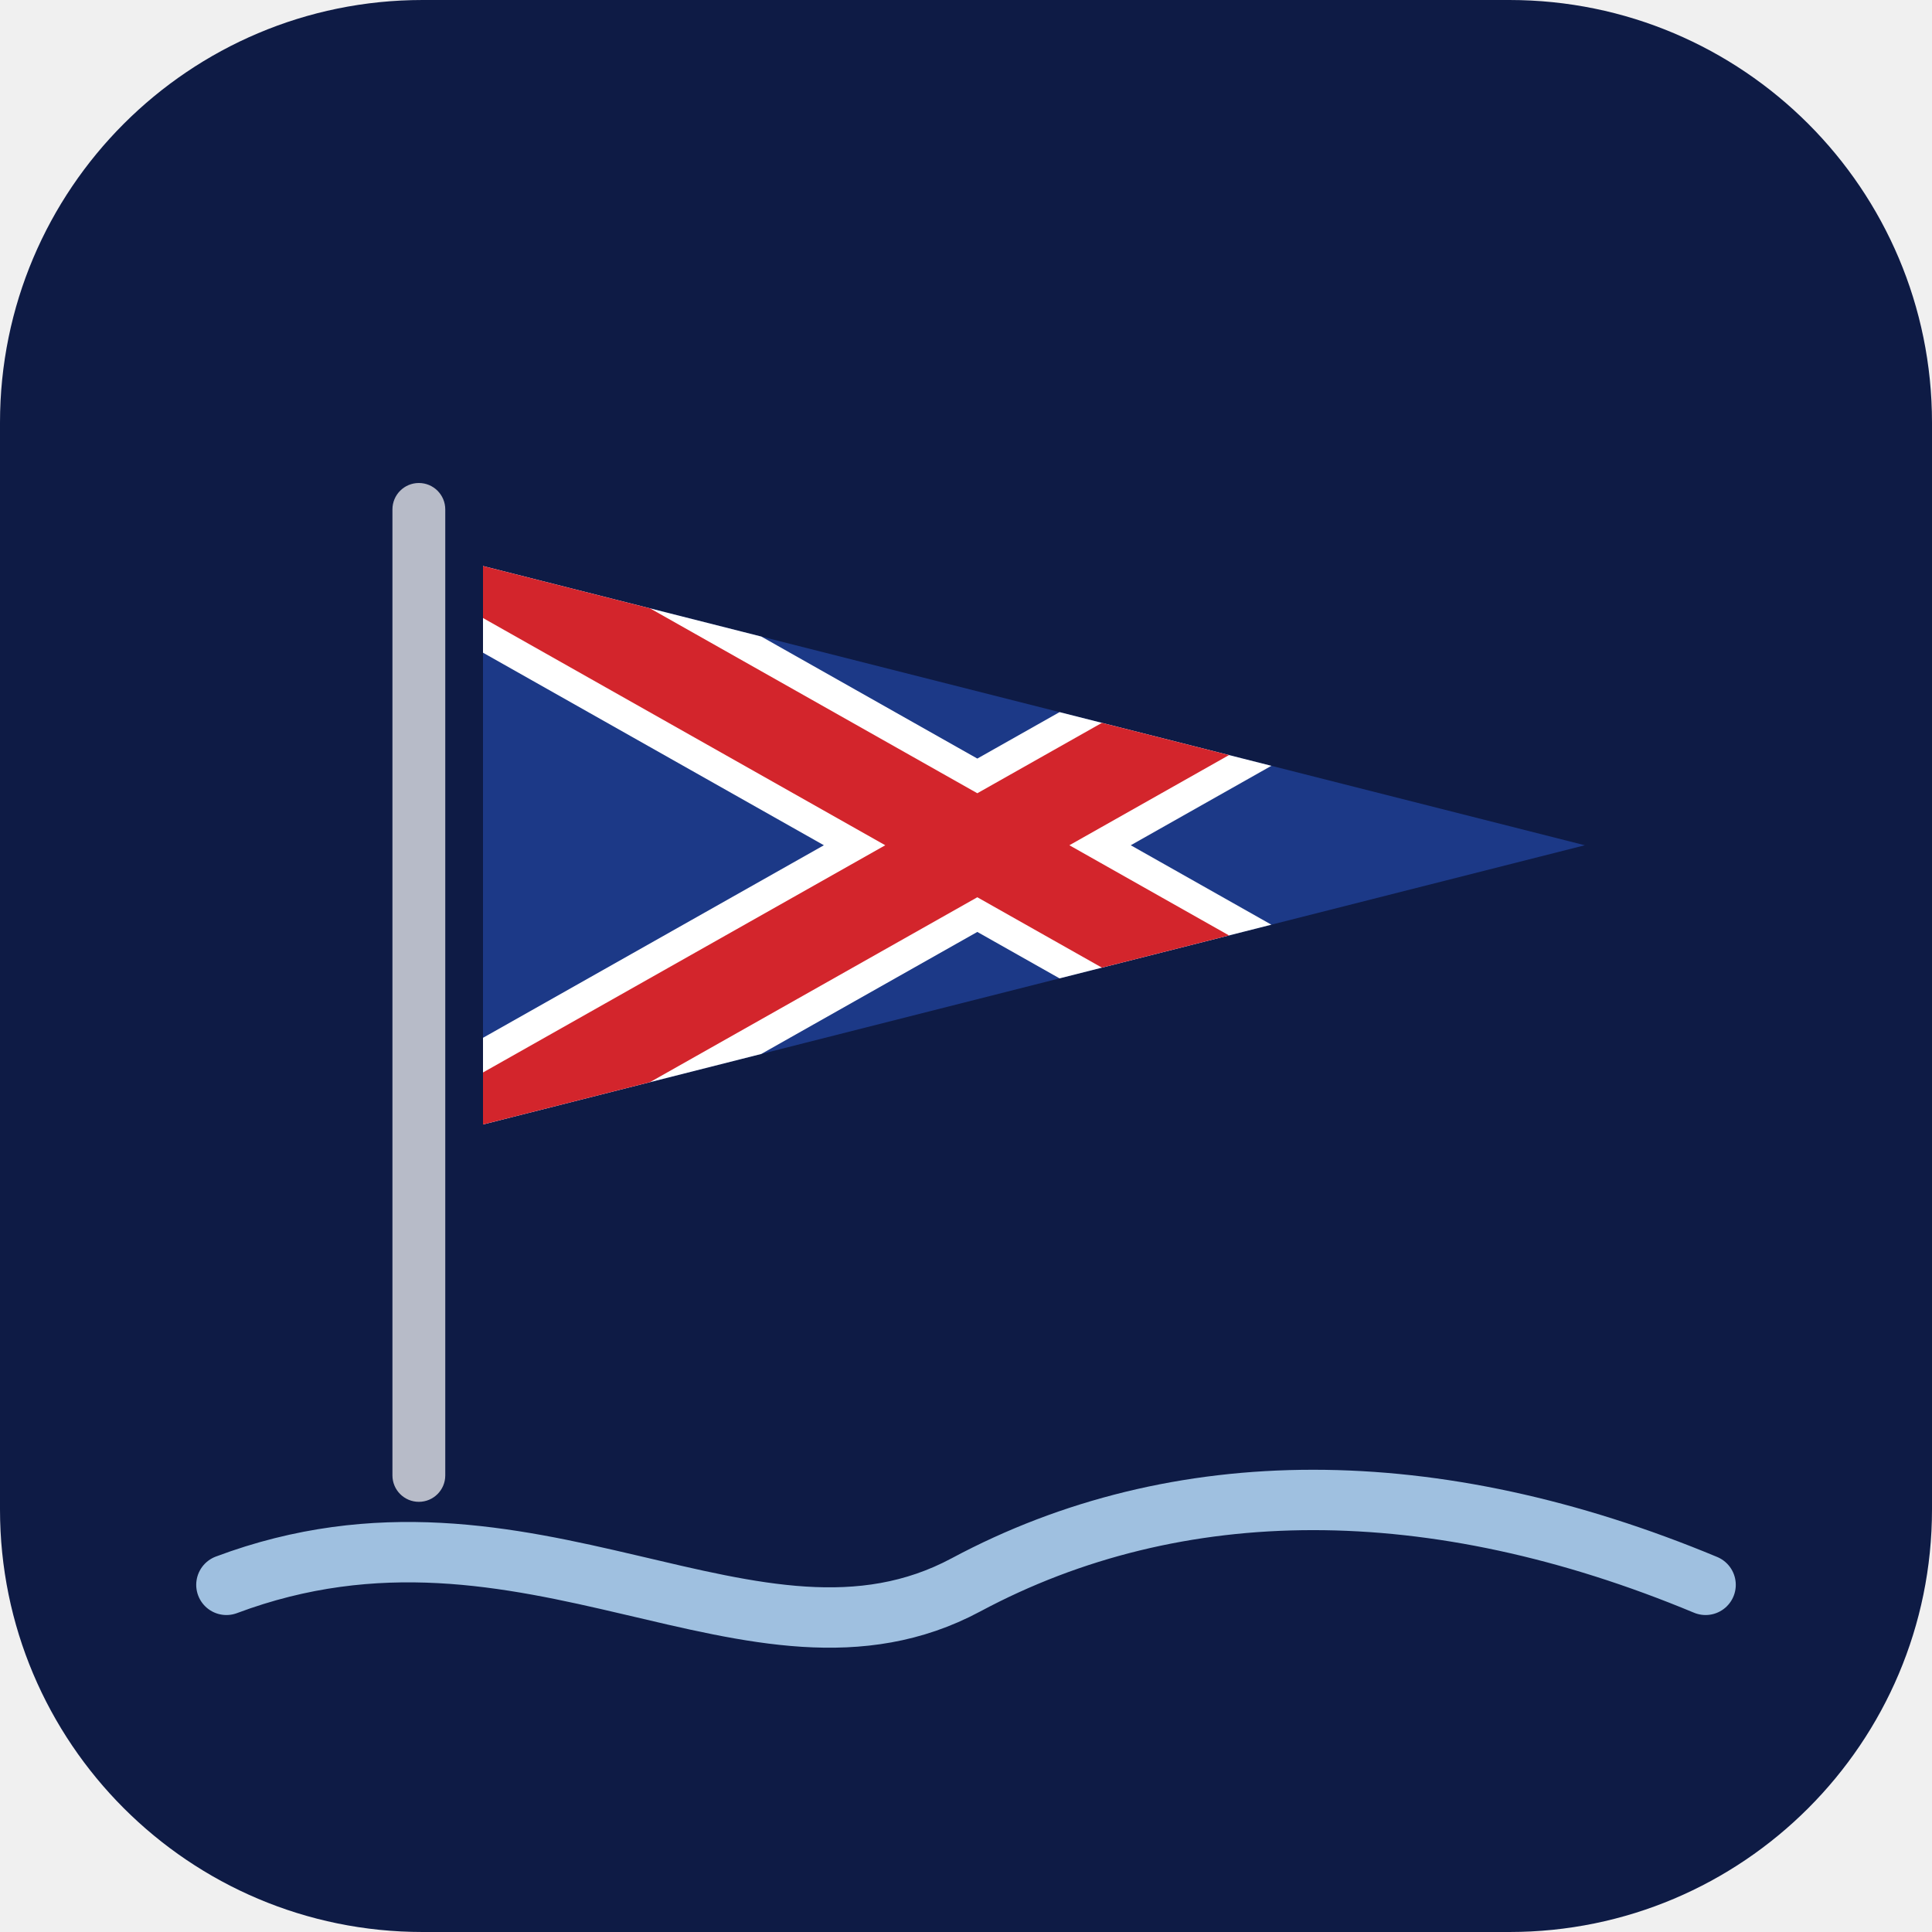
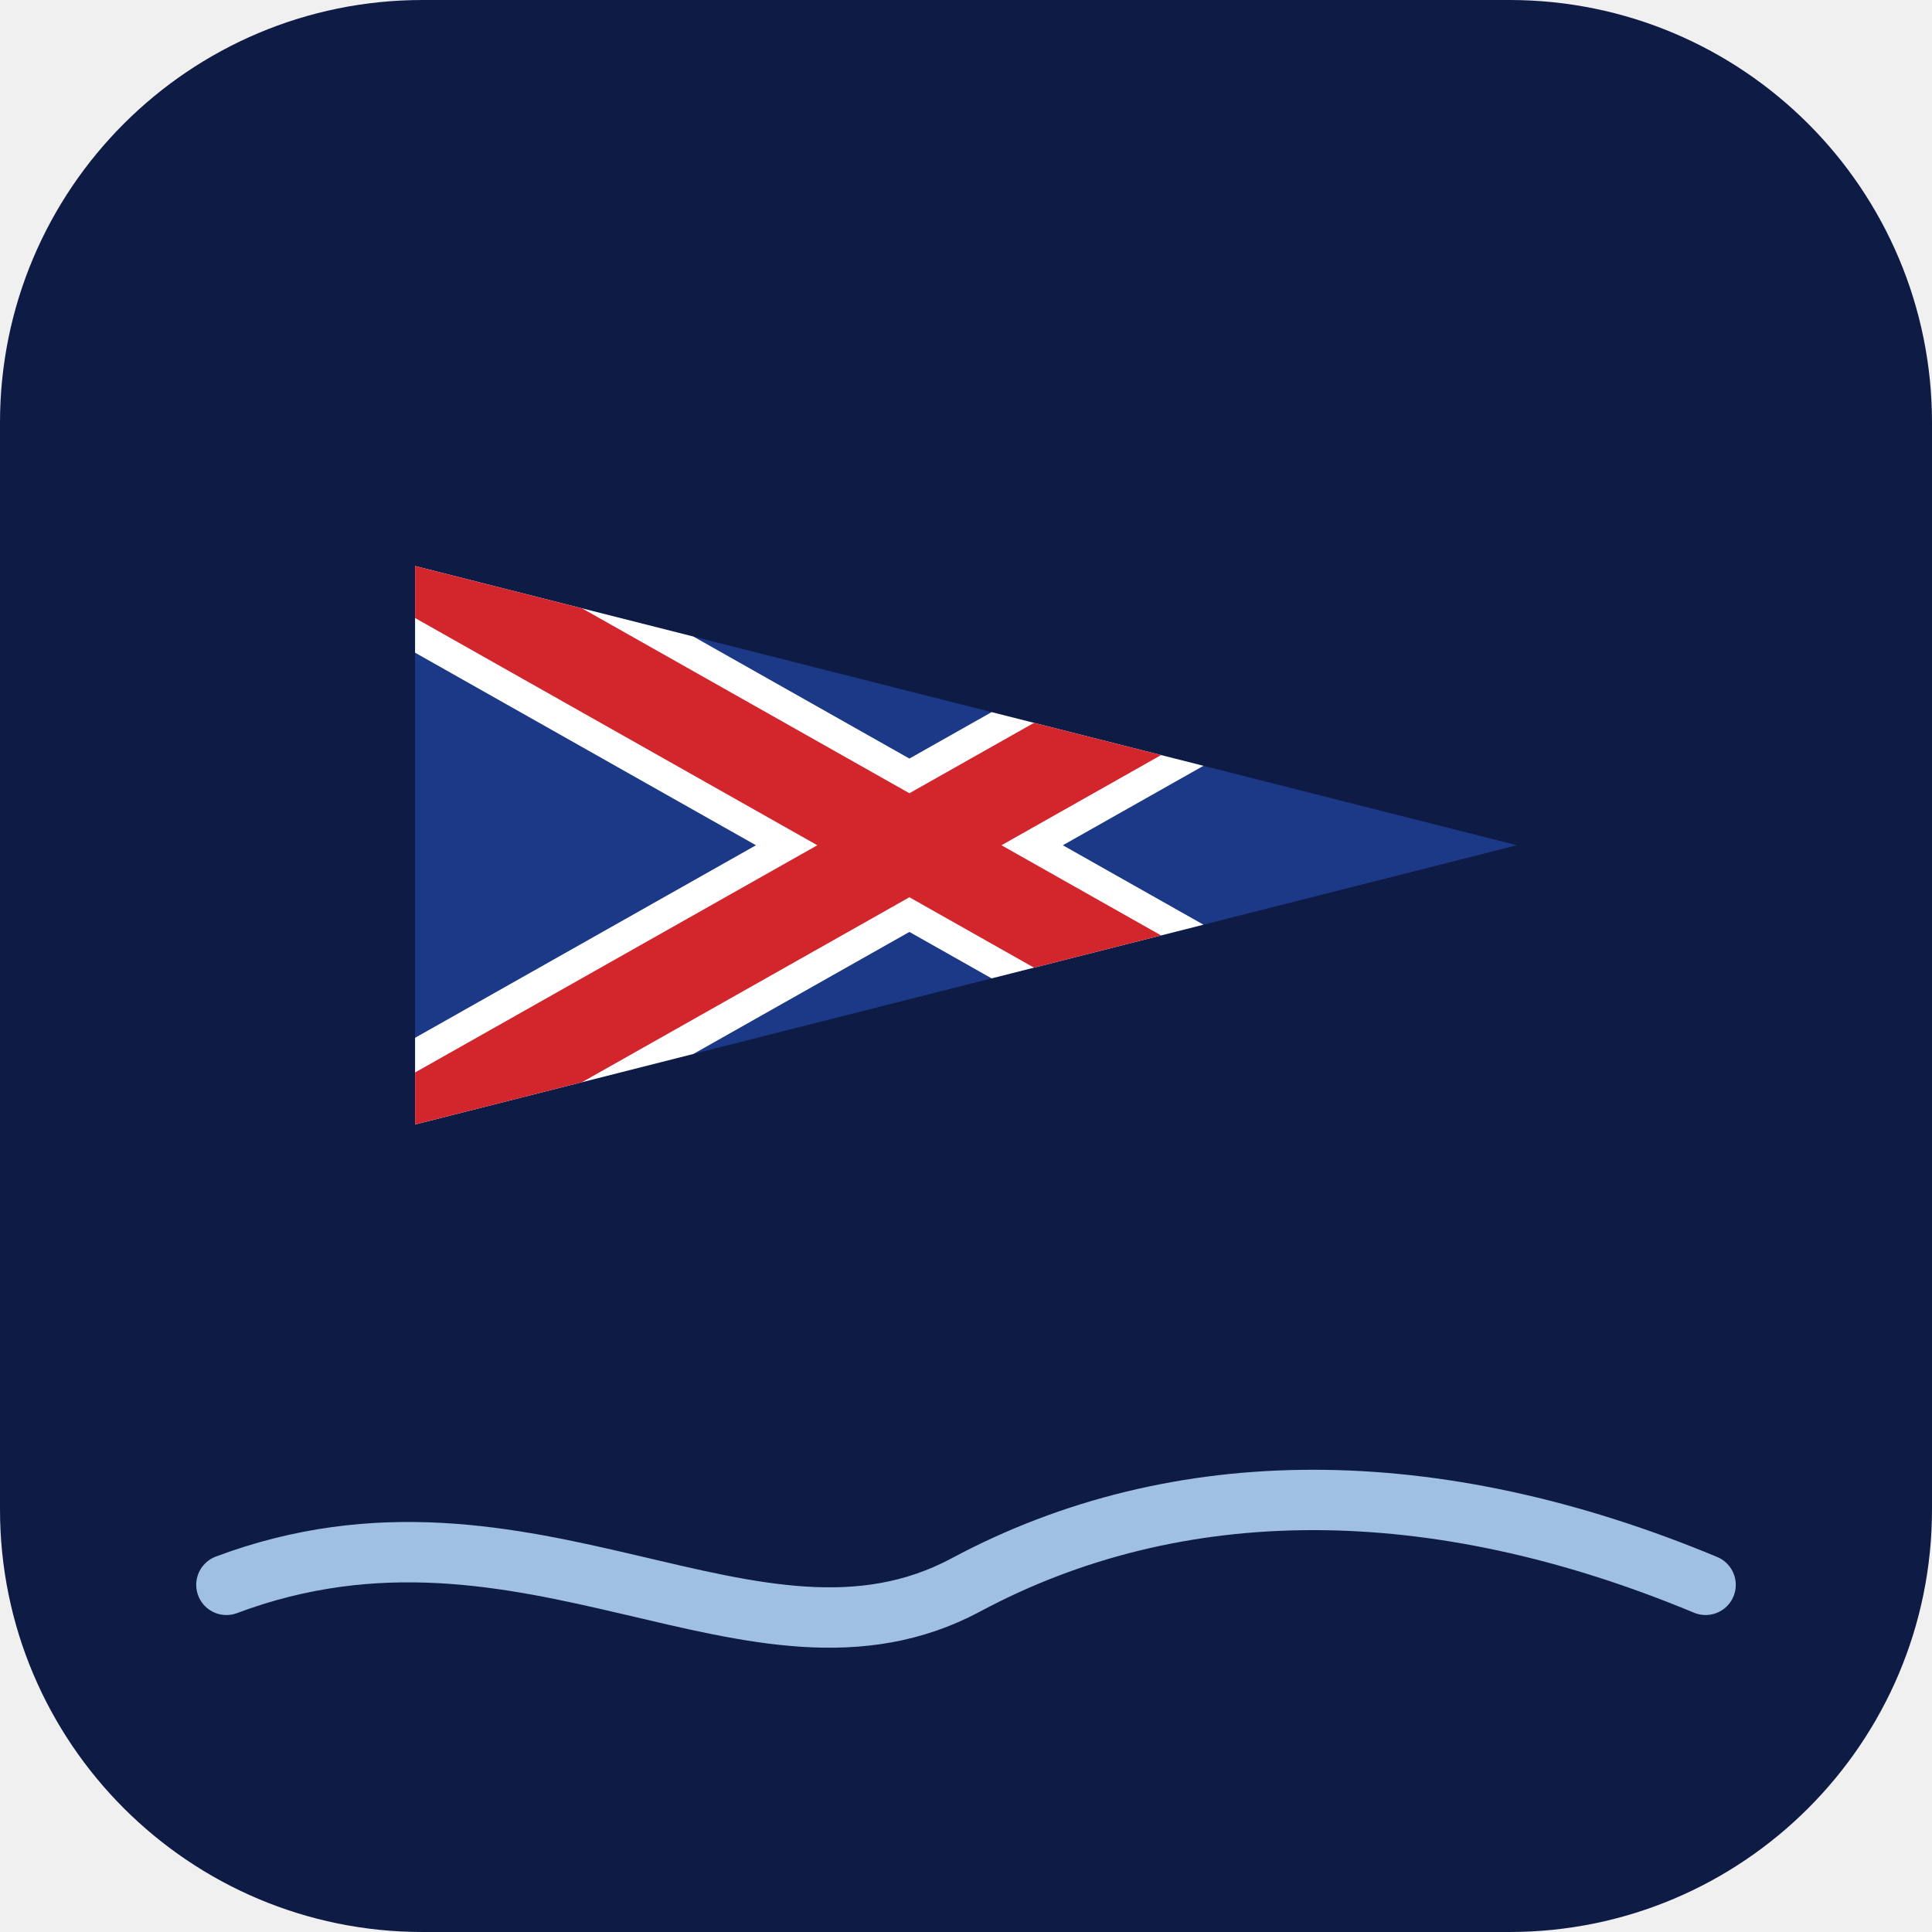
<svg xmlns="http://www.w3.org/2000/svg" viewBox="0 0 512 512">
  <defs>
    <clipPath id="c">
-       <path d="M128 150L420 224L128 298Z" />
+       <path d="M110 150L402 224L110 298Z" />
    </clipPath>
  </defs>
  <rect width="512" height="512" rx="112" fill="#0e1b45" />
-   <rect x="104" y="128" width="14" height="270" rx="7" fill="#fff" opacity=".7" />
-   <path d="M128 150L420 224L128 298Z" fill="#1c3987" />
+   <path d="M110 150L402 224L110 298Z" fill="#1c3987" />
  <g clip-path="url(#c)">
-     <path d="M128 150L390 298M128 298L390 150" stroke="#fff" stroke-width="40" />
-     <path d="M128 150L390 298M128 298L390 150" stroke="#d3252c" stroke-width="24" />
+     <path d="M110 150L372 298M110 298L372 150" stroke="#fff" stroke-width="40" />
+     <path d="M110 150L372 298M110 298L372 150" stroke="#d3252c" stroke-width="24" />
  </g>
  <path d="M60 420 C 140 390, 200 450, 256 420 S 380 390, 452 420" stroke="#9fc0e0" stroke-width="16" fill="none" stroke-linecap="round" />
</svg>
